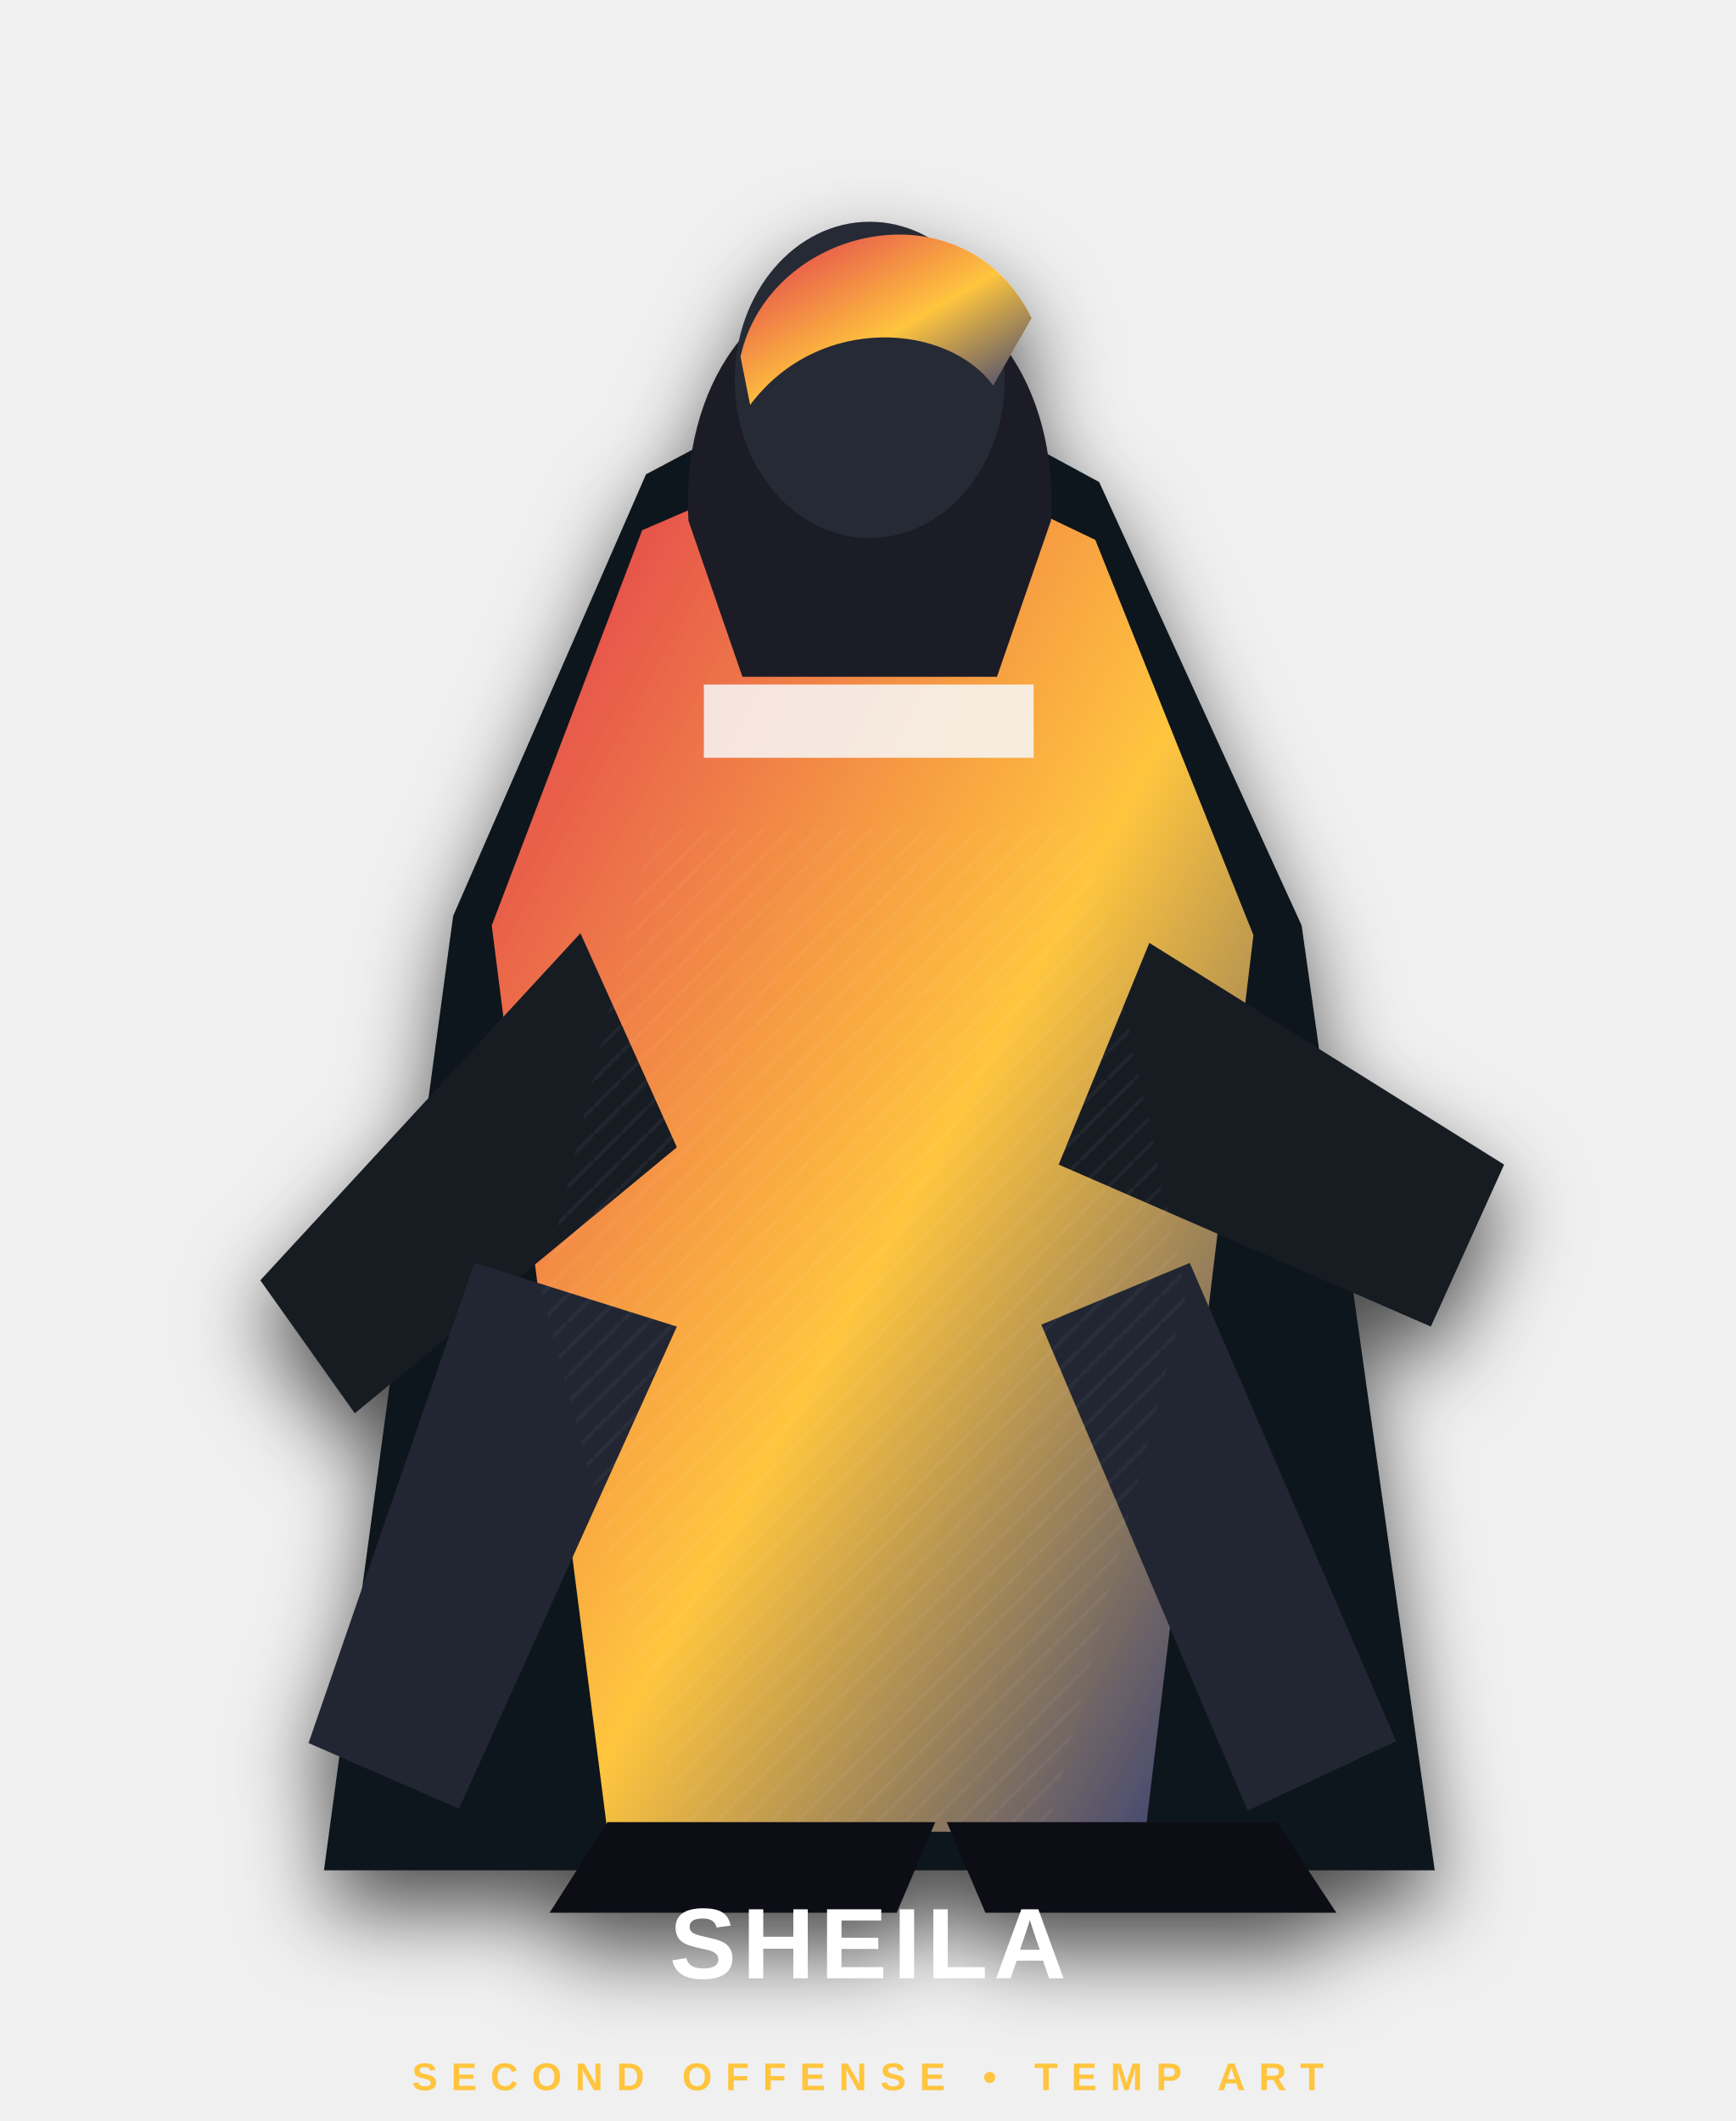
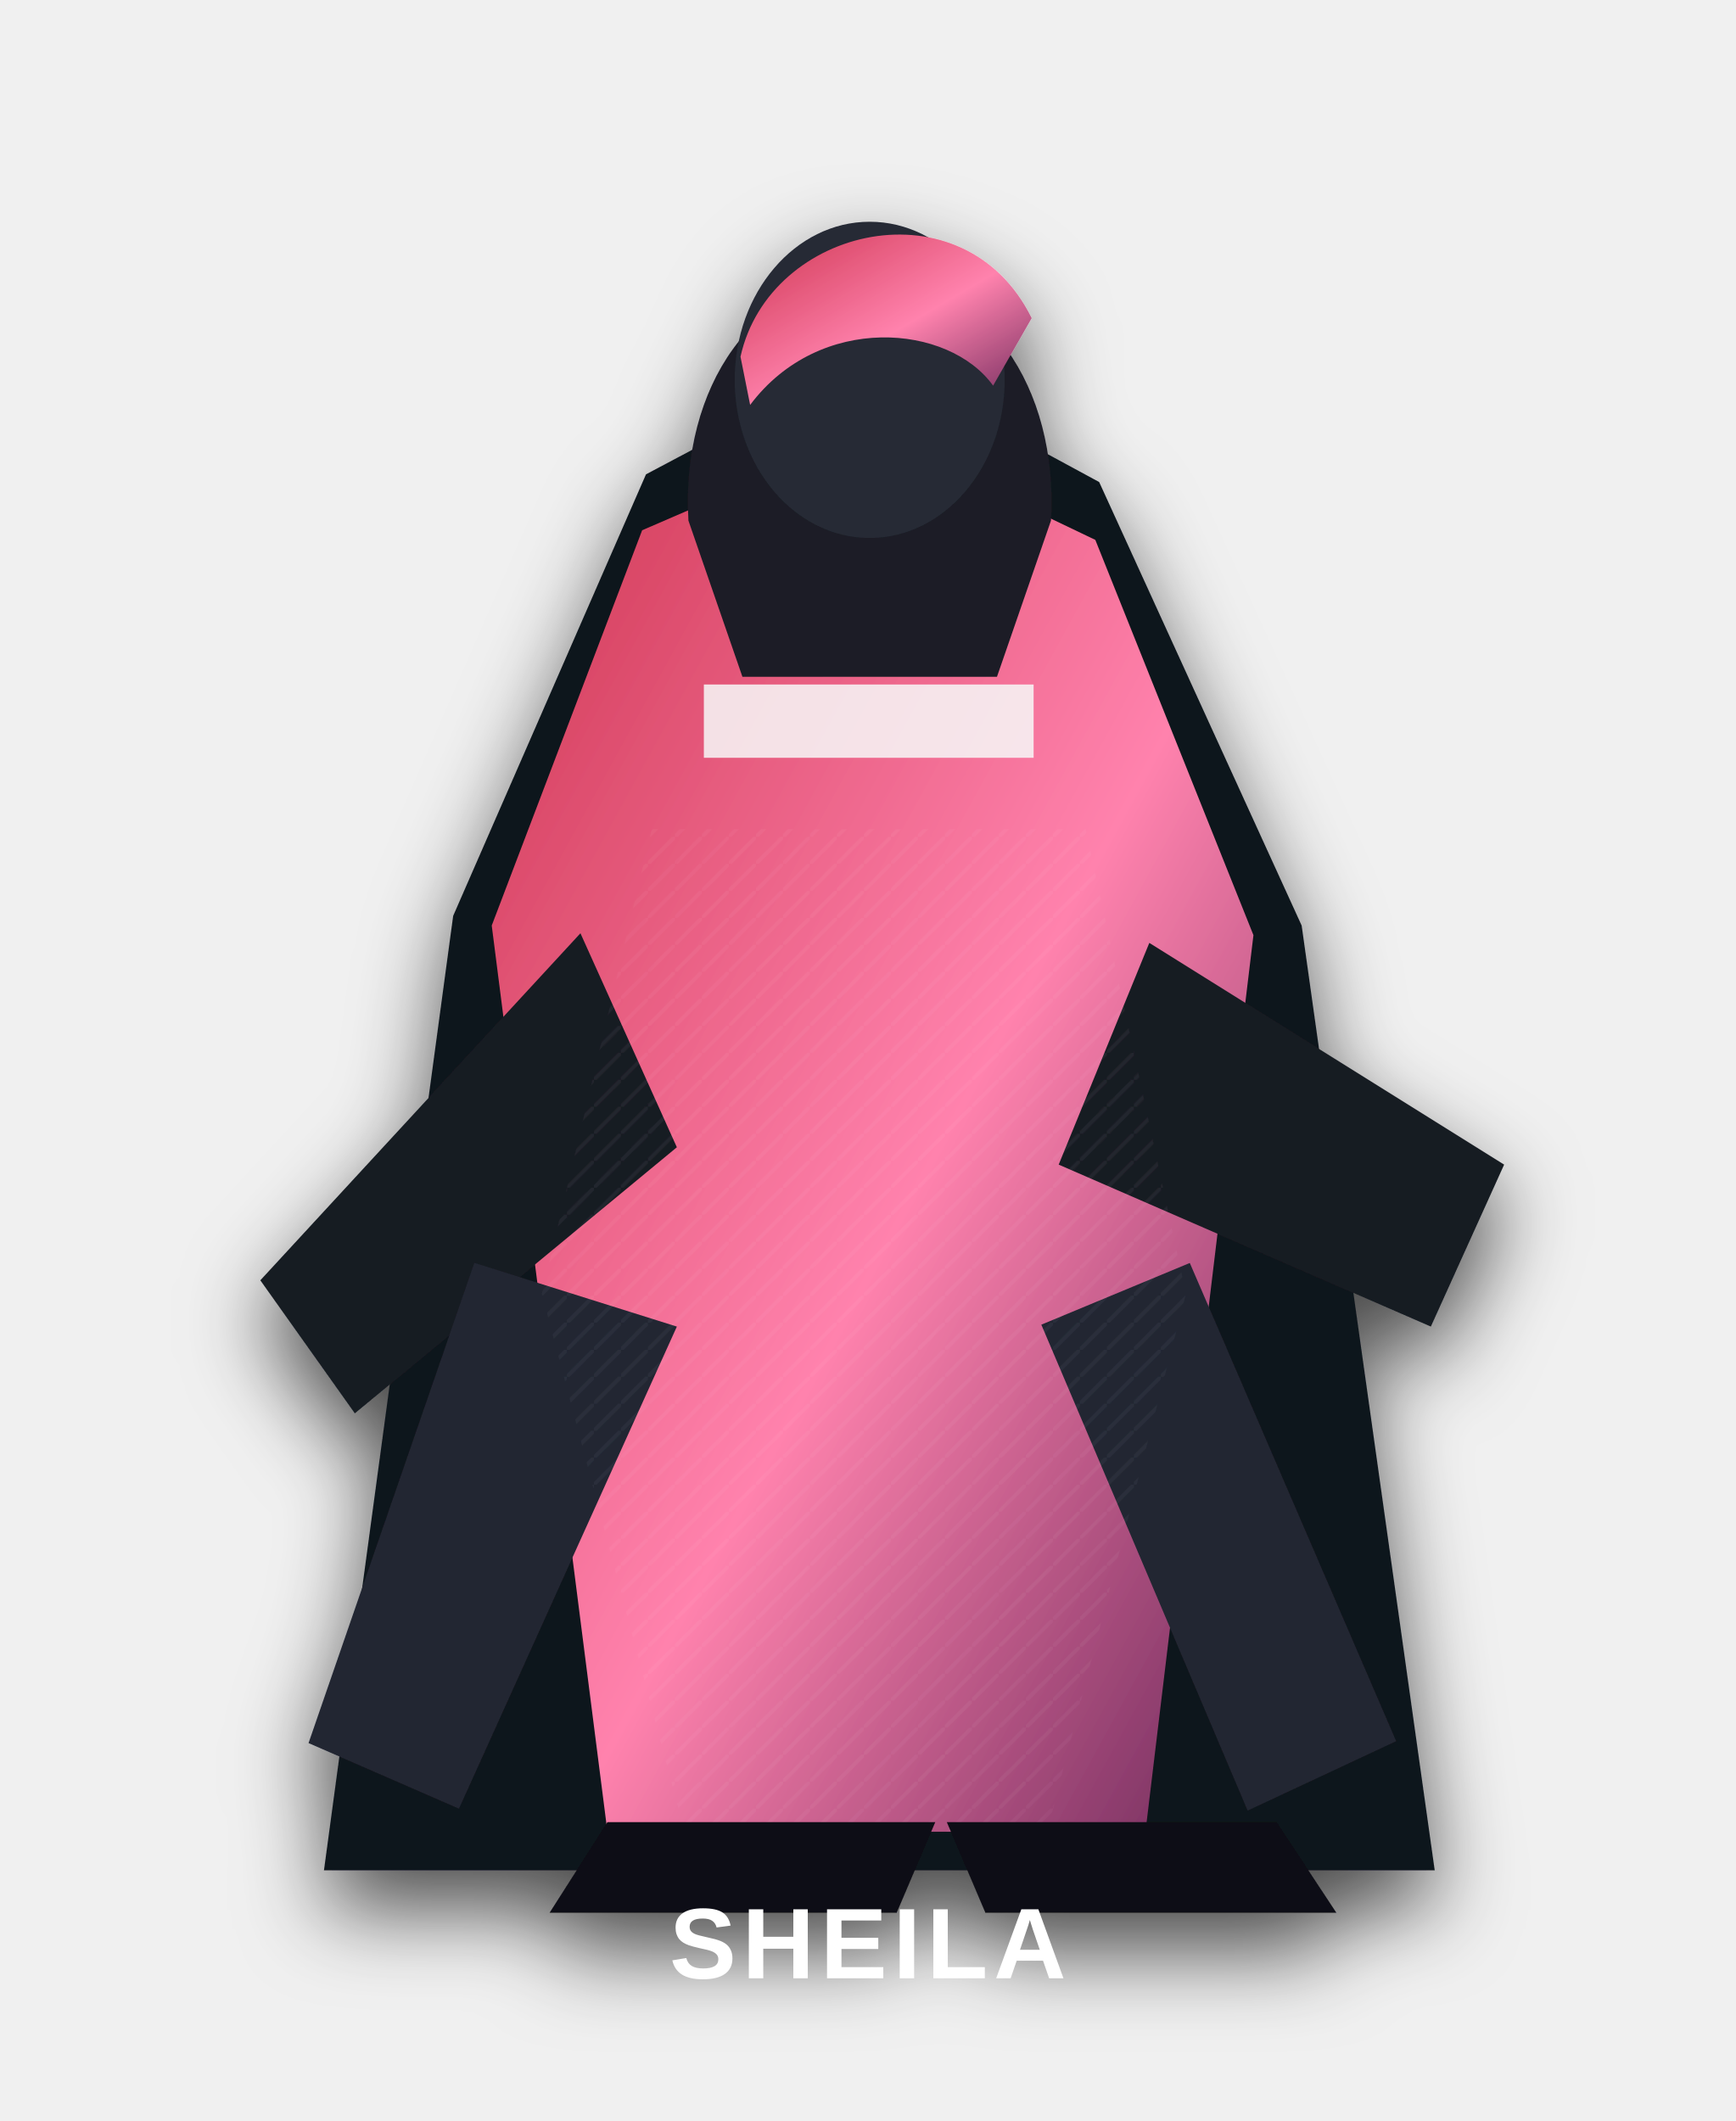
<svg xmlns="http://www.w3.org/2000/svg" viewBox="0 0 900 1100">
  <defs>
    <linearGradient id="g" x1="0" y1="0" x2="1" y2="1">
-       <stop stop-color="#df3150" />
-       <stop offset=".55" stop-color="#ffc53e" />
-       <stop offset="1" stop-color="#283579" />
+       <stop stop-color="#ce3550" />
+       <stop offset=".55" stop-color="#ff82ad" />
+       <stop offset="1" stop-color="#6e2a5c" />
    </linearGradient>
    <filter id="shadow" x="-30%" y="-30%" width="160%" height="160%">
      <feDropShadow dx="0" dy="20" stdDeviation="22" flood-color="#000" flood-opacity=".68" />
    </filter>
    <pattern id="scan" width="14" height="14" patternUnits="userSpaceOnUse">
      <path d="M0 14L14 0" stroke="#fff" stroke-opacity=".09" stroke-width="2" />
    </pattern>
  </defs>
  <g filter="url(#shadow)">
    <path d="M168 970L235 475 335 246 450 185 570 250 675 480 744 970Z" fill="#11141b" />
    <path d="M255 480L333 275 451 224 568 280 650 485 594 950H315Z" fill="url(#g)" />
    <path d="M357 270c-4-69 34-126 94-126s98 57 94 126l-28 81H385Z" fill="#1b1e26" />
    <ellipse cx="451" cy="197" rx="70" ry="82" fill="#262a35" />
    <path d="M384 185c15-68 116-91 151-20l-20 35c-23-32-90-38-126 10Z" fill="url(#g)" />
    <path d="M301 484L135 664 184 733 351 595Z" fill="#191c24" />
    <path d="M596 489L780 604 742 688 549 604Z" fill="#191c24" />
    <path d="M246 655L160 904 238 938 351 688Z" fill="#222733" />
    <path d="M617 655L724 903 647 939 540 687Z" fill="#222733" />
    <path d="M365 355h171v38H365z" fill="#f7f7f7" opacity=".86" />
    <path d="M338 430h225l52 241-72 279H355l-74-279Z" fill="url(#scan)" opacity=".42" />
    <path d="M315 945h170l-20 47H285zM491 945h171l31 47H511z" fill="#0b0d12" />
  </g>
  <text x="450" y="1026" text-anchor="middle" fill="#fff" font-family="Arial Black,Arial" font-size="52" font-weight="900" letter-spacing="3">SHEILA</text>
-   <text x="450" y="1084" text-anchor="middle" fill="#ffc53e" font-family="Arial, sans-serif" font-size="20" font-weight="800" letter-spacing="7">SECOND OFFENSE • TEMP ART</text>
</svg>
